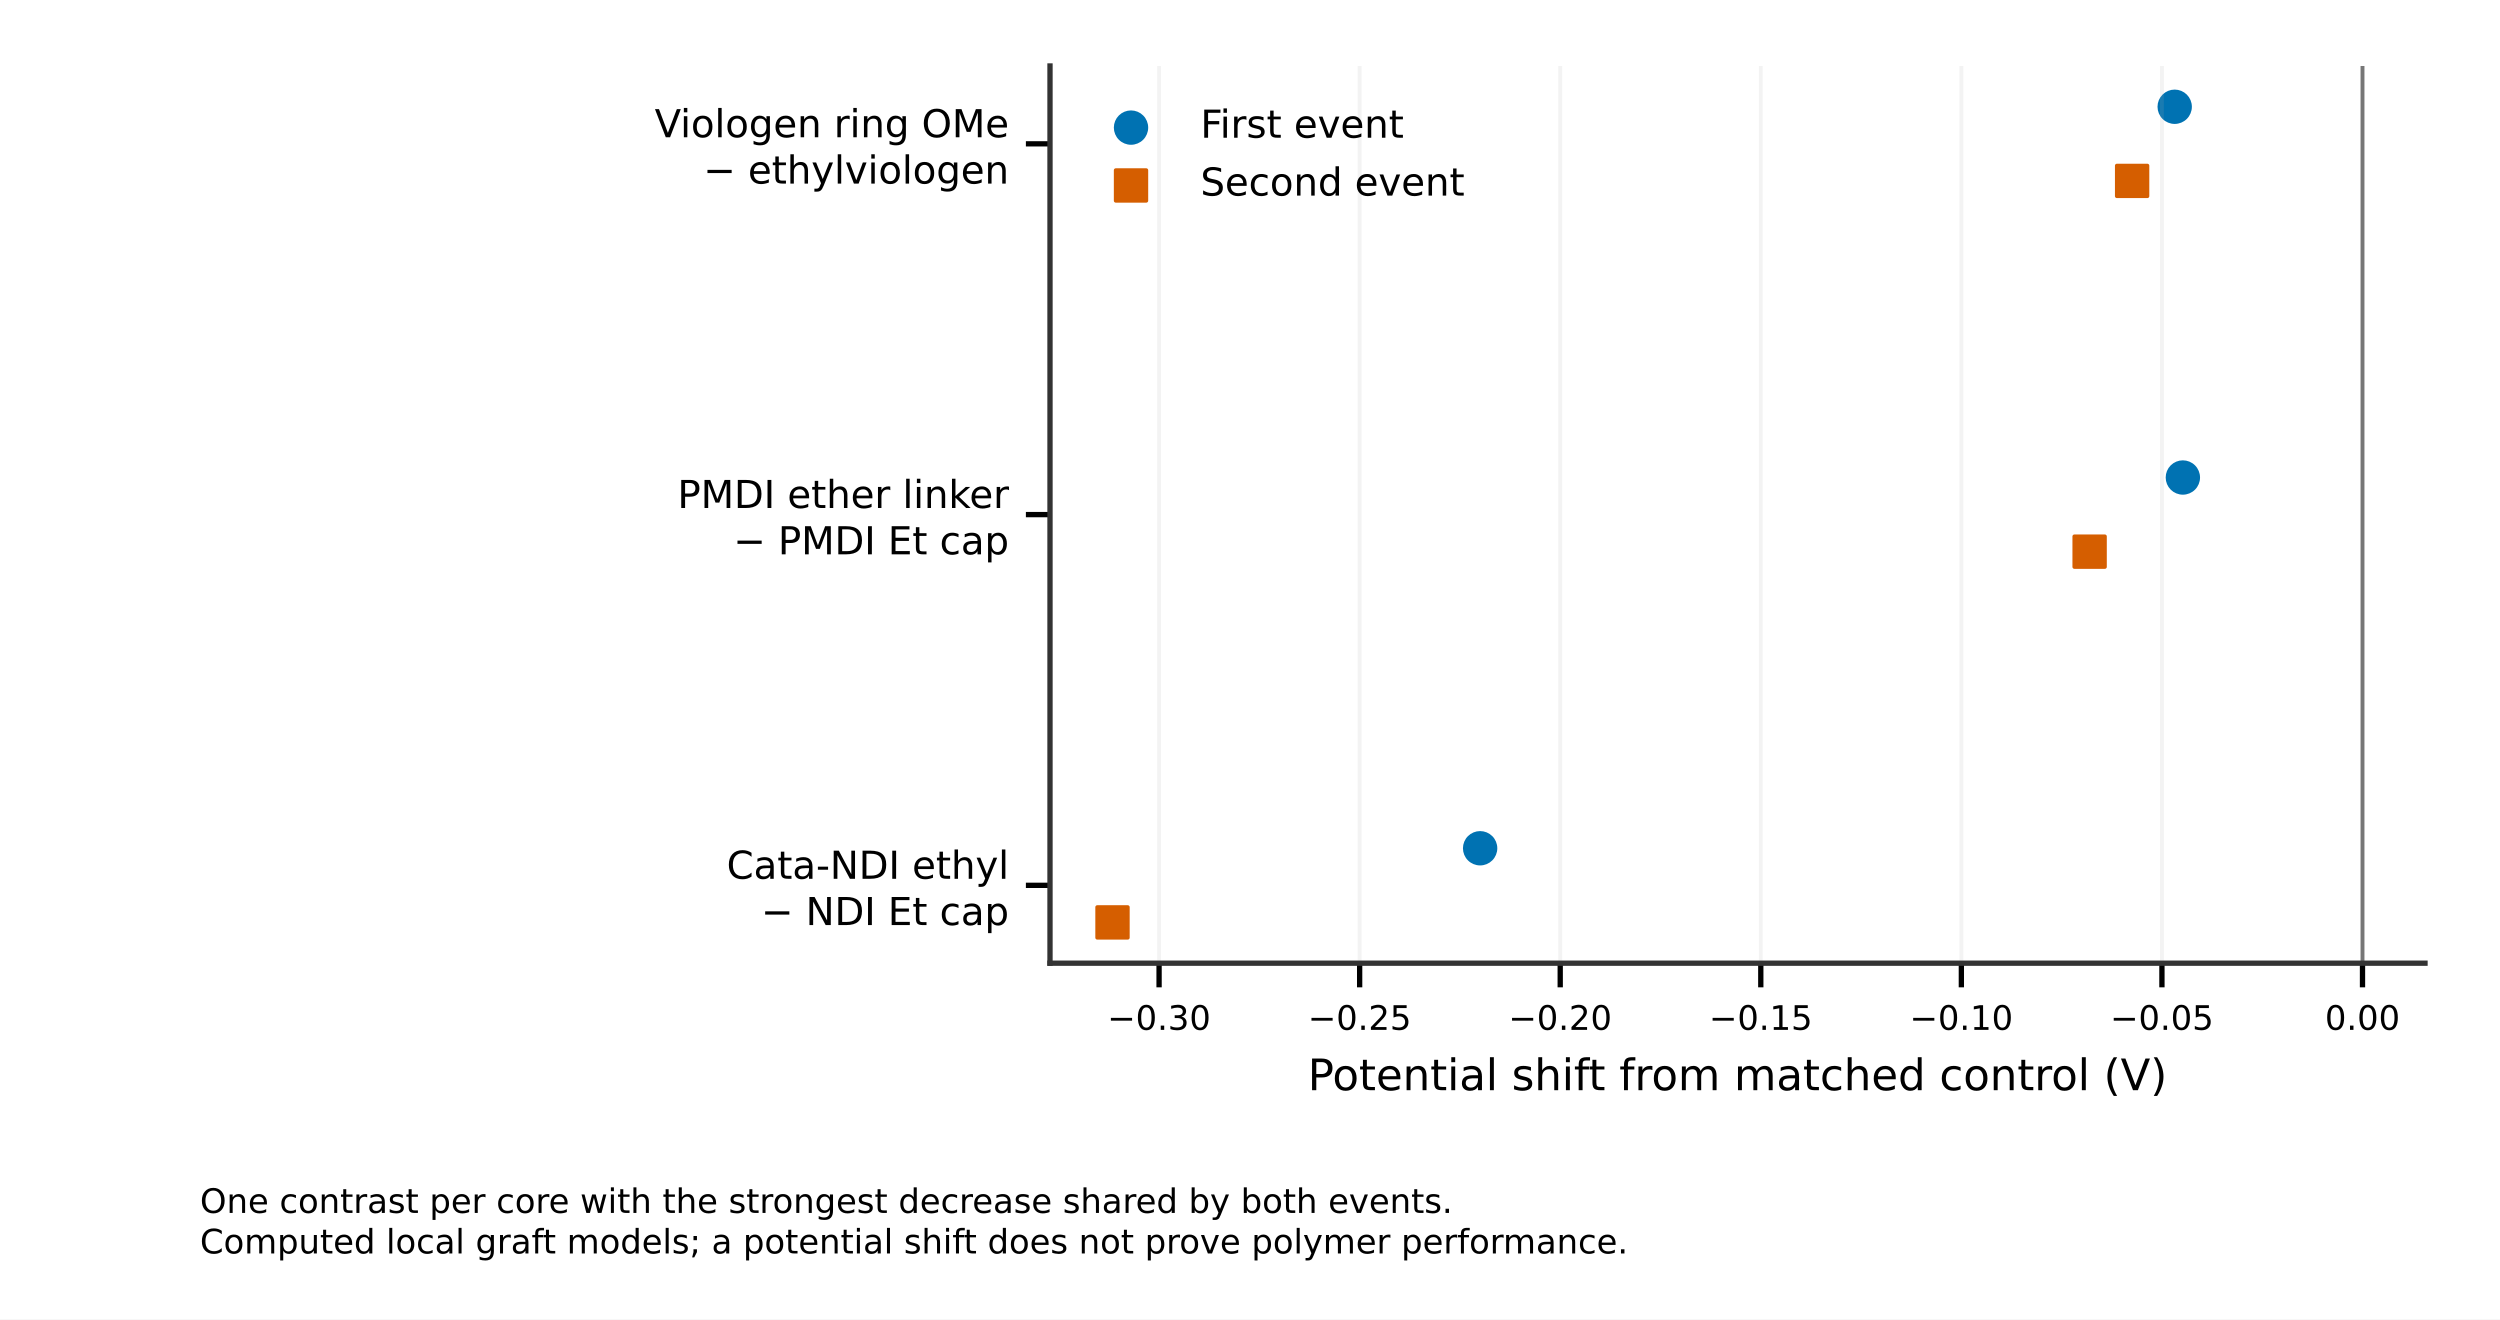
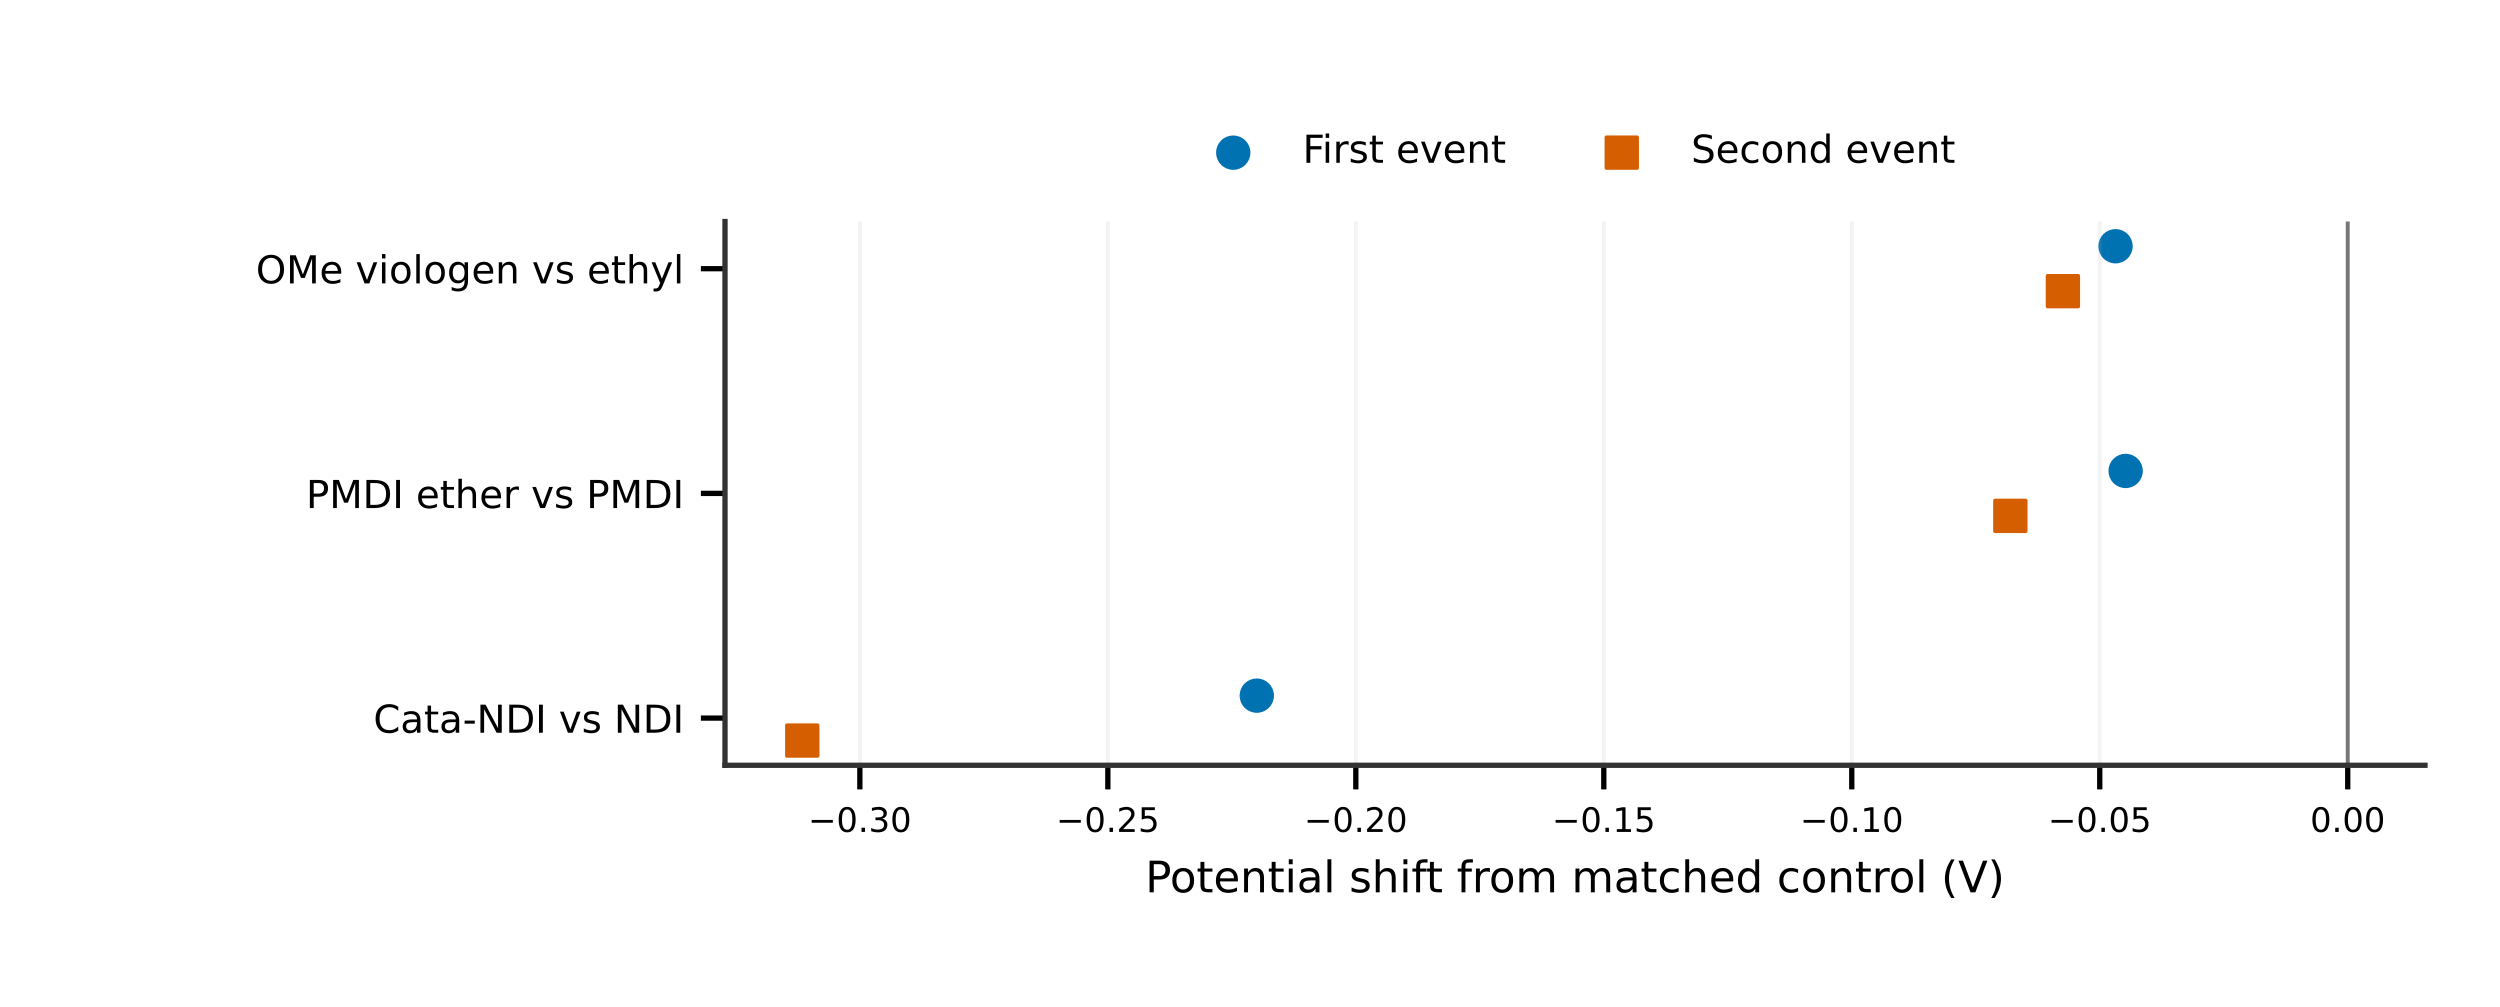
- <svg xmlns="http://www.w3.org/2000/svg" xmlns:xlink="http://www.w3.org/1999/xlink" width="518.4pt" height="273.6pt" viewBox="0 0 518.4 273.6" version="1.1">
+ <svg xmlns="http://www.w3.org/2000/svg" xmlns:xlink="http://www.w3.org/1999/xlink" width="518.4pt" height="208.8pt" viewBox="0 0 518.4 208.8" version="1.1">
  <defs>
    <style type="text/css">*{stroke-linejoin: round; stroke-linecap: butt}</style>
  </defs>
  <g id="figure_1">
    <g id="patch_1">
-       <path d="M 0 273.6  L 518.4 273.6  L 518.4 0  L 0 0  z " style="fill: #ffffff" />
+       <path d="M 0 208.8  L 518.4 208.8  L 518.4 0  L 0 0  z " style="fill: #ffffff" />
    </g>
    <g id="axes_1">
      <g id="patch_2">
-         <path d="M 217.728 199.728  L 502.848 199.728  L 502.848 13.68  L 217.728 13.68  z " style="fill: #ffffff" />
+         <path d="M 150.336 158.688  L 502.848 158.688  L 502.848 45.936  L 150.336 45.936  z " style="fill: #ffffff" />
      </g>
      <g id="PathCollection_1">
        <defs>
-           <path id="m6233a9de57" d="M 0 3.162  C 0.839 3.162 1.643 2.829 2.236 2.236  C 2.829 1.643 3.162 0.839 3.162 0  C 3.162 -0.839 2.829 -1.643 2.236 -2.236  C 1.643 -2.829 0.839 -3.162 0 -3.162  C -0.839 -3.162 -1.643 -2.829 -2.236 -2.236  C -2.829 -1.643 -3.162 -0.839 -3.162 0  C -3.162 0.839 -2.829 1.643 -2.236 2.236  C -1.643 2.829 -0.839 3.162 0 3.162  z " style="stroke: #0072b2; stroke-width: 0.8" />
+           <path id="m62454ba0c4" d="M 0 3.162  C 0.839 3.162 1.643 2.829 2.236 2.236  C 2.829 1.643 3.162 0.839 3.162 0  C 3.162 -0.839 2.829 -1.643 2.236 -2.236  C 1.643 -2.829 0.839 -3.162 0 -3.162  C -0.839 -3.162 -1.643 -2.829 -2.236 -2.236  C -2.829 -1.643 -3.162 -0.839 -3.162 0  C -3.162 0.839 -2.829 1.643 -2.236 2.236  C -1.643 2.829 -0.839 3.162 0 3.162  z " style="stroke: #0072b2; stroke-width: 0.8" />
        </defs>
-         <g clip-path="url(#p19c60115d1)">
-           <use xlink:href="#m6233a9de57" x="306.918" y="175.895" style="fill: #0072b2; stroke: #0072b2; stroke-width: 0.8" />
+         <g clip-path="url(#pec87d73393)">
+           <use xlink:href="#m62454ba0c4" x="260.607" y="144.245" style="fill: #0072b2; stroke: #0072b2; stroke-width: 0.8" />
        </g>
      </g>
      <g id="PathCollection_2">
        <defs>
-           <path id="md2deef93e9" d="M -3.162 3.162  L 3.162 3.162  L 3.162 -3.162  L -3.162 -3.162  z " style="stroke: #d55e00; stroke-width: 0.8" />
+           <path id="m47322255dc" d="M -3.162 3.162  L 3.162 3.162  L 3.162 -3.162  L -3.162 -3.162  z " style="stroke: #d55e00; stroke-width: 0.8" />
        </defs>
-         <g clip-path="url(#p19c60115d1)">
-           <use xlink:href="#md2deef93e9" x="230.688" y="191.271" style="fill: #d55e00; stroke: #d55e00; stroke-width: 0.8" />
+         <g clip-path="url(#pec87d73393)">
+           <use xlink:href="#m47322255dc" x="166.359" y="153.563" style="fill: #d55e00; stroke: #d55e00; stroke-width: 0.8" />
        </g>
      </g>
      <g id="PathCollection_3">
-         <g clip-path="url(#p19c60115d1)">
-           <use xlink:href="#m6233a9de57" x="452.638" y="99.016" style="fill: #0072b2; stroke: #0072b2; stroke-width: 0.8" />
+         <g clip-path="url(#pec87d73393)">
+           <use xlink:href="#m62454ba0c4" x="440.77" y="97.653" style="fill: #0072b2; stroke: #0072b2; stroke-width: 0.8" />
        </g>
      </g>
      <g id="PathCollection_4">
-         <g clip-path="url(#p19c60115d1)">
-           <use xlink:href="#md2deef93e9" x="433.304" y="114.392" style="fill: #d55e00; stroke: #d55e00; stroke-width: 0.8" />
+         <g clip-path="url(#pec87d73393)">
+           <use xlink:href="#m47322255dc" x="416.866" y="106.971" style="fill: #d55e00; stroke: #d55e00; stroke-width: 0.8" />
        </g>
      </g>
      <g id="PathCollection_5">
-         <g clip-path="url(#p19c60115d1)">
-           <use xlink:href="#m6233a9de57" x="450.944" y="22.137" style="fill: #0072b2; stroke: #0072b2; stroke-width: 0.8" />
+         <g clip-path="url(#pec87d73393)">
+           <use xlink:href="#m62454ba0c4" x="438.676" y="51.061" style="fill: #0072b2; stroke: #0072b2; stroke-width: 0.8" />
        </g>
      </g>
      <g id="PathCollection_6">
-         <g clip-path="url(#p19c60115d1)">
-           <use xlink:href="#md2deef93e9" x="442.117" y="37.513" style="fill: #d55e00; stroke: #d55e00; stroke-width: 0.8" />
+         <g clip-path="url(#pec87d73393)">
+           <use xlink:href="#m47322255dc" x="427.763" y="60.379" style="fill: #d55e00; stroke: #d55e00; stroke-width: 0.8" />
        </g>
      </g>
      <g id="matplotlib.axis_1">
        <g id="xtick_1">
          <g id="line2d_1">
-             <path d="M 240.346 199.728  L 240.346 13.68  " clip-path="url(#p19c60115d1)" style="fill: none; stroke: #b0b0b0; stroke-opacity: 0.15; stroke-width: 0.8; stroke-linecap: square" />
+             <path d="M 178.3 158.688  L 178.3 45.936  " clip-path="url(#pec87d73393)" style="fill: none; stroke: #b0b0b0; stroke-opacity: 0.15; stroke-width: 0.8; stroke-linecap: square" />
          </g>
          <g id="line2d_2">
            <defs>
-               <path id="m8e424cc064" d="M 0 0  L 0 5  " style="stroke: #000000; stroke-width: 1.1" />
+               <path id="m3076c3188b" d="M 0 0  L 0 5  " style="stroke: #000000; stroke-width: 1.1" />
            </defs>
            <g>
-               <use xlink:href="#m8e424cc064" x="240.346" y="199.728" style="stroke: #000000; stroke-width: 1.1" />
+               <use xlink:href="#m3076c3188b" x="178.3" y="158.688" style="stroke: #000000; stroke-width: 1.1" />
            </g>
          </g>
          <g id="text_1">
-             <text style="font-size: 7px; font-family: 'DejaVu Sans'; text-anchor: middle" x="240.346" y="213.546" transform="rotate(-0 240.3463 213.5464)">−0.30</text>
+             <text style="font-size: 7px; font-family: 'DejaVu Sans'; text-anchor: middle" x="178.3" y="172.506" transform="rotate(-0 178.3005 172.5064)">−0.30</text>
          </g>
        </g>
        <g id="xtick_2">
          <g id="line2d_3">
-             <path d="M 281.937 199.728  L 281.937 13.68  " clip-path="url(#p19c60115d1)" style="fill: none; stroke: #b0b0b0; stroke-opacity: 0.15; stroke-width: 0.8; stroke-linecap: square" />
+             <path d="M 229.721 158.688  L 229.721 45.936  " clip-path="url(#pec87d73393)" style="fill: none; stroke: #b0b0b0; stroke-opacity: 0.15; stroke-width: 0.8; stroke-linecap: square" />
          </g>
          <g id="line2d_4">
            <g>
-               <use xlink:href="#m8e424cc064" x="281.937" y="199.728" style="stroke: #000000; stroke-width: 1.1" />
+               <use xlink:href="#m3076c3188b" x="229.721" y="158.688" style="stroke: #000000; stroke-width: 1.1" />
            </g>
          </g>
          <g id="text_2">
-             <text style="font-size: 7px; font-family: 'DejaVu Sans'; text-anchor: middle" x="281.937" y="213.546" transform="rotate(-0 281.9366 213.5464)">−0.25</text>
+             <text style="font-size: 7px; font-family: 'DejaVu Sans'; text-anchor: middle" x="229.721" y="172.506" transform="rotate(-0 229.7212 172.5064)">−0.25</text>
          </g>
        </g>
        <g id="xtick_3">
          <g id="line2d_5">
-             <path d="M 323.527 199.728  L 323.527 13.68  " clip-path="url(#p19c60115d1)" style="fill: none; stroke: #b0b0b0; stroke-opacity: 0.15; stroke-width: 0.8; stroke-linecap: square" />
+             <path d="M 281.142 158.688  L 281.142 45.936  " clip-path="url(#pec87d73393)" style="fill: none; stroke: #b0b0b0; stroke-opacity: 0.15; stroke-width: 0.8; stroke-linecap: square" />
          </g>
          <g id="line2d_6">
            <g>
-               <use xlink:href="#m8e424cc064" x="323.527" y="199.728" style="stroke: #000000; stroke-width: 1.1" />
+               <use xlink:href="#m3076c3188b" x="281.142" y="158.688" style="stroke: #000000; stroke-width: 1.1" />
            </g>
          </g>
          <g id="text_3">
-             <text style="font-size: 7px; font-family: 'DejaVu Sans'; text-anchor: middle" x="323.527" y="213.546" transform="rotate(-0 323.5269 213.5464)">−0.20</text>
+             <text style="font-size: 7px; font-family: 'DejaVu Sans'; text-anchor: middle" x="281.142" y="172.506" transform="rotate(-0 281.1419 172.5064)">−0.20</text>
          </g>
        </g>
        <g id="xtick_4">
          <g id="line2d_7">
-             <path d="M 365.117 199.728  L 365.117 13.68  " clip-path="url(#p19c60115d1)" style="fill: none; stroke: #b0b0b0; stroke-opacity: 0.15; stroke-width: 0.8; stroke-linecap: square" />
+             <path d="M 332.563 158.688  L 332.563 45.936  " clip-path="url(#pec87d73393)" style="fill: none; stroke: #b0b0b0; stroke-opacity: 0.15; stroke-width: 0.8; stroke-linecap: square" />
          </g>
          <g id="line2d_8">
            <g>
-               <use xlink:href="#m8e424cc064" x="365.117" y="199.728" style="stroke: #000000; stroke-width: 1.1" />
+               <use xlink:href="#m3076c3188b" x="332.563" y="158.688" style="stroke: #000000; stroke-width: 1.1" />
            </g>
          </g>
          <g id="text_4">
-             <text style="font-size: 7px; font-family: 'DejaVu Sans'; text-anchor: middle" x="365.117" y="213.546" transform="rotate(-0 365.1172 213.5464)">−0.15</text>
+             <text style="font-size: 7px; font-family: 'DejaVu Sans'; text-anchor: middle" x="332.563" y="172.506" transform="rotate(-0 332.5626 172.5064)">−0.15</text>
          </g>
        </g>
        <g id="xtick_5">
          <g id="line2d_9">
-             <path d="M 406.707 199.728  L 406.707 13.68  " clip-path="url(#p19c60115d1)" style="fill: none; stroke: #b0b0b0; stroke-opacity: 0.15; stroke-width: 0.8; stroke-linecap: square" />
+             <path d="M 383.983 158.688  L 383.983 45.936  " clip-path="url(#pec87d73393)" style="fill: none; stroke: #b0b0b0; stroke-opacity: 0.15; stroke-width: 0.8; stroke-linecap: square" />
          </g>
          <g id="line2d_10">
            <g>
-               <use xlink:href="#m8e424cc064" x="406.707" y="199.728" style="stroke: #000000; stroke-width: 1.1" />
+               <use xlink:href="#m3076c3188b" x="383.983" y="158.688" style="stroke: #000000; stroke-width: 1.1" />
            </g>
          </g>
          <g id="text_5">
-             <text style="font-size: 7px; font-family: 'DejaVu Sans'; text-anchor: middle" x="406.707" y="213.546" transform="rotate(-0 406.7074 213.5464)">−0.10</text>
+             <text style="font-size: 7px; font-family: 'DejaVu Sans'; text-anchor: middle" x="383.983" y="172.506" transform="rotate(-0 383.9833 172.5064)">−0.10</text>
          </g>
        </g>
        <g id="xtick_6">
          <g id="line2d_11">
-             <path d="M 448.298 199.728  L 448.298 13.68  " clip-path="url(#p19c60115d1)" style="fill: none; stroke: #b0b0b0; stroke-opacity: 0.15; stroke-width: 0.8; stroke-linecap: square" />
+             <path d="M 435.404 158.688  L 435.404 45.936  " clip-path="url(#pec87d73393)" style="fill: none; stroke: #b0b0b0; stroke-opacity: 0.15; stroke-width: 0.8; stroke-linecap: square" />
          </g>
          <g id="line2d_12">
            <g>
-               <use xlink:href="#m8e424cc064" x="448.298" y="199.728" style="stroke: #000000; stroke-width: 1.1" />
+               <use xlink:href="#m3076c3188b" x="435.404" y="158.688" style="stroke: #000000; stroke-width: 1.1" />
            </g>
          </g>
          <g id="text_6">
-             <text style="font-size: 7px; font-family: 'DejaVu Sans'; text-anchor: middle" x="448.298" y="213.546" transform="rotate(-0 448.2977 213.5464)">−0.05</text>
+             <text style="font-size: 7px; font-family: 'DejaVu Sans'; text-anchor: middle" x="435.404" y="172.506" transform="rotate(-0 435.404 172.5064)">−0.05</text>
          </g>
        </g>
        <g id="xtick_7">
          <g id="line2d_13">
-             <path d="M 489.888 199.728  L 489.888 13.68  " clip-path="url(#p19c60115d1)" style="fill: none; stroke: #b0b0b0; stroke-opacity: 0.15; stroke-width: 0.8; stroke-linecap: square" />
+             <path d="M 486.825 158.688  L 486.825 45.936  " clip-path="url(#pec87d73393)" style="fill: none; stroke: #b0b0b0; stroke-opacity: 0.15; stroke-width: 0.8; stroke-linecap: square" />
          </g>
          <g id="line2d_14">
            <g>
-               <use xlink:href="#m8e424cc064" x="489.888" y="199.728" style="stroke: #000000; stroke-width: 1.1" />
+               <use xlink:href="#m3076c3188b" x="486.825" y="158.688" style="stroke: #000000; stroke-width: 1.1" />
            </g>
          </g>
          <g id="text_7">
-             <text style="font-size: 7px; font-family: 'DejaVu Sans'; text-anchor: middle" x="489.888" y="213.546" transform="rotate(-0 489.888 213.5464)">0.00</text>
+             <text style="font-size: 7px; font-family: 'DejaVu Sans'; text-anchor: middle" x="486.825" y="172.506" transform="rotate(-0 486.8247 172.5064)">0.00</text>
          </g>
        </g>
        <g id="text_8">
-           <text style="font-size: 9px; font-family: 'DejaVu Sans'; text-anchor: middle" x="360.288" y="226.067" transform="rotate(-0 360.288 226.0666)">Potential shift from matched control (V)</text>
+           <text style="font-size: 9px; font-family: 'DejaVu Sans'; text-anchor: middle" x="326.592" y="185.027" transform="rotate(-0 326.592 185.0266)">Potential shift from matched control (V)</text>
        </g>
      </g>
      <g id="matplotlib.axis_2">
        <g id="ytick_1">
          <g id="line2d_15">
            <defs>
-               <path id="m3514393b85" d="M 0 0  L -5 0  " style="stroke: #000000; stroke-width: 1.1" />
+               <path id="m8ebe72c22f" d="M 0 0  L -5 0  " style="stroke: #000000; stroke-width: 1.1" />
            </defs>
            <g>
-               <use xlink:href="#m3514393b85" x="217.728" y="183.583" style="stroke: #000000; stroke-width: 1.1" />
+               <use xlink:href="#m8ebe72c22f" x="150.336" y="148.904" style="stroke: #000000; stroke-width: 1.1" />
            </g>
          </g>
          <g id="text_9">
-             <text style="font-size: 8px; font-family: 'DejaVu Sans'" transform="translate(150.6805 182.2223)">Cata-NDI ethyl</text>
-             <text style="font-size: 8px; font-family: 'DejaVu Sans'" transform="translate(157.8205 191.8239)">− NDI Et cap</text>
+             <text style="font-size: 8px; font-family: 'DejaVu Sans'; text-anchor: end" x="141.836" y="151.943" transform="rotate(-0 141.836 151.9428)">Cata-NDI vs NDI</text>
          </g>
        </g>
        <g id="ytick_2">
          <g id="line2d_16">
            <g>
-               <use xlink:href="#m3514393b85" x="217.728" y="106.704" style="stroke: #000000; stroke-width: 1.1" />
+               <use xlink:href="#m8ebe72c22f" x="150.336" y="102.312" style="stroke: #000000; stroke-width: 1.1" />
            </g>
          </g>
          <g id="text_10">
-             <text style="font-size: 8px; font-family: 'DejaVu Sans'" transform="translate(140.483 105.343)">PMDI ether linker</text>
-             <text style="font-size: 8px; font-family: 'DejaVu Sans'" transform="translate(152.0793 114.9445)">− PMDI Et cap</text>
+             <text style="font-size: 8px; font-family: 'DejaVu Sans'; text-anchor: end" x="141.836" y="105.351" transform="rotate(-0 141.836 105.3514)">PMDI ether vs PMDI</text>
          </g>
        </g>
        <g id="ytick_3">
          <g id="line2d_17">
            <g>
-               <use xlink:href="#m3514393b85" x="217.728" y="29.825" style="stroke: #000000; stroke-width: 1.1" />
+               <use xlink:href="#m8ebe72c22f" x="150.336" y="55.72" style="stroke: #000000; stroke-width: 1.1" />
            </g>
          </g>
          <g id="text_11">
-             <text style="font-size: 8px; font-family: 'DejaVu Sans'" transform="translate(135.758 28.46333)">Viologen ring OMe</text>
-             <text style="font-size: 8px; font-family: 'DejaVu Sans'" transform="translate(145.8543 38.06552)">− ethylviologen</text>
+             <text style="font-size: 8px; font-family: 'DejaVu Sans'; text-anchor: end" x="141.836" y="58.76" transform="rotate(-0 141.836 58.75964)">OMe viologen vs ethyl</text>
          </g>
        </g>
      </g>
      <g id="line2d_18">
-         <path d="M 489.888 199.728  L 489.888 13.68  " clip-path="url(#p19c60115d1)" style="fill: none; stroke: #777777; stroke-width: 0.8; stroke-linecap: square" />
+         <path d="M 486.825 158.688  L 486.825 45.936  " clip-path="url(#pec87d73393)" style="fill: none; stroke: #777777; stroke-width: 0.8; stroke-linecap: square" />
      </g>
      <g id="patch_3">
-         <path d="M 217.728 199.728  L 217.728 13.68  " style="fill: none; stroke: #333333; stroke-width: 1.1; stroke-linejoin: miter; stroke-linecap: square" />
+         <path d="M 150.336 158.688  L 150.336 45.936  " style="fill: none; stroke: #333333; stroke-width: 1.1; stroke-linejoin: miter; stroke-linecap: square" />
      </g>
      <g id="patch_4">
-         <path d="M 217.728 199.728  L 502.848 199.728  " style="fill: none; stroke: #333333; stroke-width: 1.1; stroke-linejoin: miter; stroke-linecap: square" />
+         <path d="M 150.336 158.688  L 502.848 158.688  " style="fill: none; stroke: #333333; stroke-width: 1.1; stroke-linejoin: miter; stroke-linecap: square" />
      </g>
      <g id="legend_1">
        <g id="PathCollection_7">
          <g>
-             <use xlink:href="#m6233a9de57" x="234.528" y="26.459" style="fill: #0072b2; stroke: #0072b2; stroke-width: 0.8" />
+             <use xlink:href="#m62454ba0c4" x="255.725" y="31.654" style="fill: #0072b2; stroke: #0072b2; stroke-width: 0.8" />
          </g>
        </g>
        <g id="text_12">
-           <text style="font-size: 8px; font-family: 'DejaVu Sans'; text-anchor: start" x="248.928" y="28.559" transform="rotate(-0 248.928 28.55875)">First event</text>
+           <text style="font-size: 8px; font-family: 'DejaVu Sans'; text-anchor: start" x="270.125" y="33.754" transform="rotate(-0 270.1245 33.75427)">First event</text>
        </g>
        <g id="PathCollection_8">
          <g>
-             <use xlink:href="#md2deef93e9" x="234.528" y="38.459" style="fill: #d55e00; stroke: #d55e00; stroke-width: 0.8" />
+             <use xlink:href="#m47322255dc" x="336.287" y="31.654" style="fill: #d55e00; stroke: #d55e00; stroke-width: 0.8" />
          </g>
        </g>
        <g id="text_13">
-           <text style="font-size: 8px; font-family: 'DejaVu Sans'; text-anchor: start" x="248.928" y="40.559" transform="rotate(-0 248.928 40.55938)">Second event</text>
-         </g>
-       </g>
-     </g>
-     <g id="text_14">
-       <text style="font-size: 7px; font-family: 'DejaVu Sans'" transform="translate(41.472 251.5181)">One contrast per core with the strongest decrease shared by both events.</text>
-       <text style="font-size: 7px; font-family: 'DejaVu Sans'" transform="translate(41.472 259.92)">Computed local graft models; a potential shift does not prove polymer performance.</text>
+           <text style="font-size: 8px; font-family: 'DejaVu Sans'; text-anchor: start" x="350.687" y="33.754" transform="rotate(-0 350.687 33.75427)">Second event</text>
+         </g>
+       </g>
    </g>
  </g>
  <defs>
-     <clipPath id="p19c60115d1">
-       <rect x="217.728" y="13.68" width="285.12" height="186.048" />
+     <clipPath id="pec87d73393">
+       <rect x="150.336" y="45.936" width="352.512" height="112.752" />
    </clipPath>
  </defs>
</svg>
